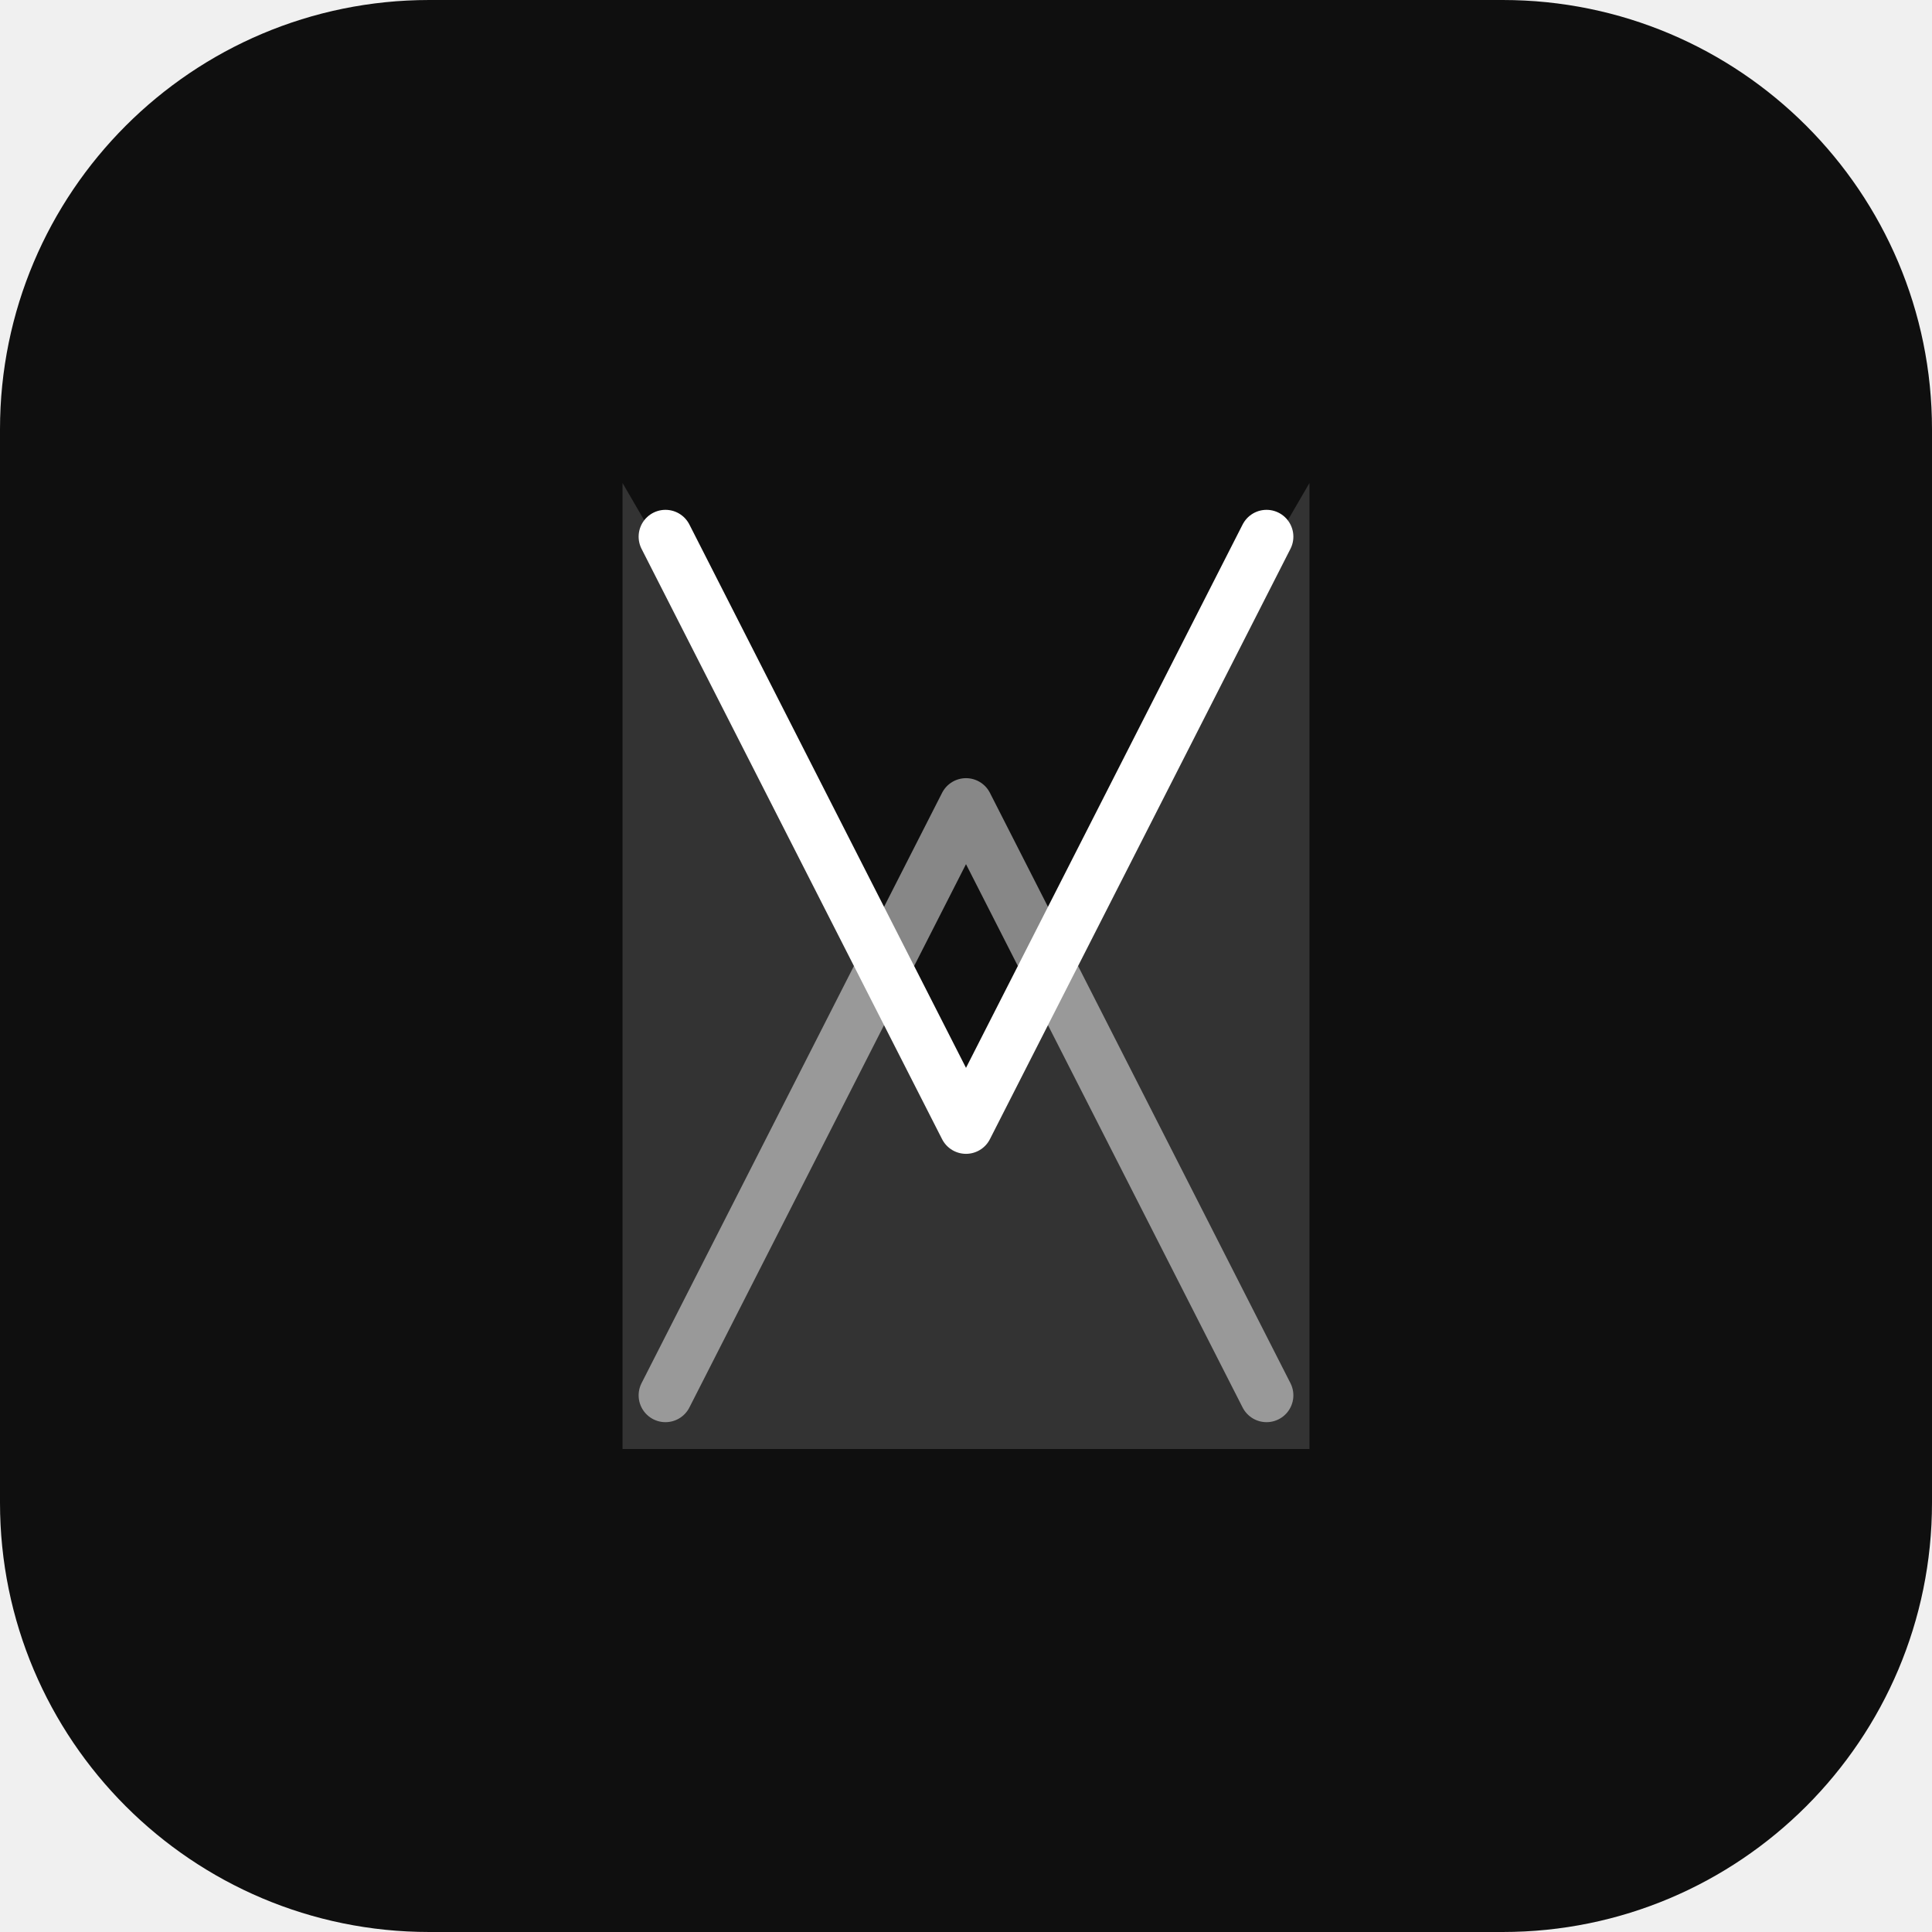
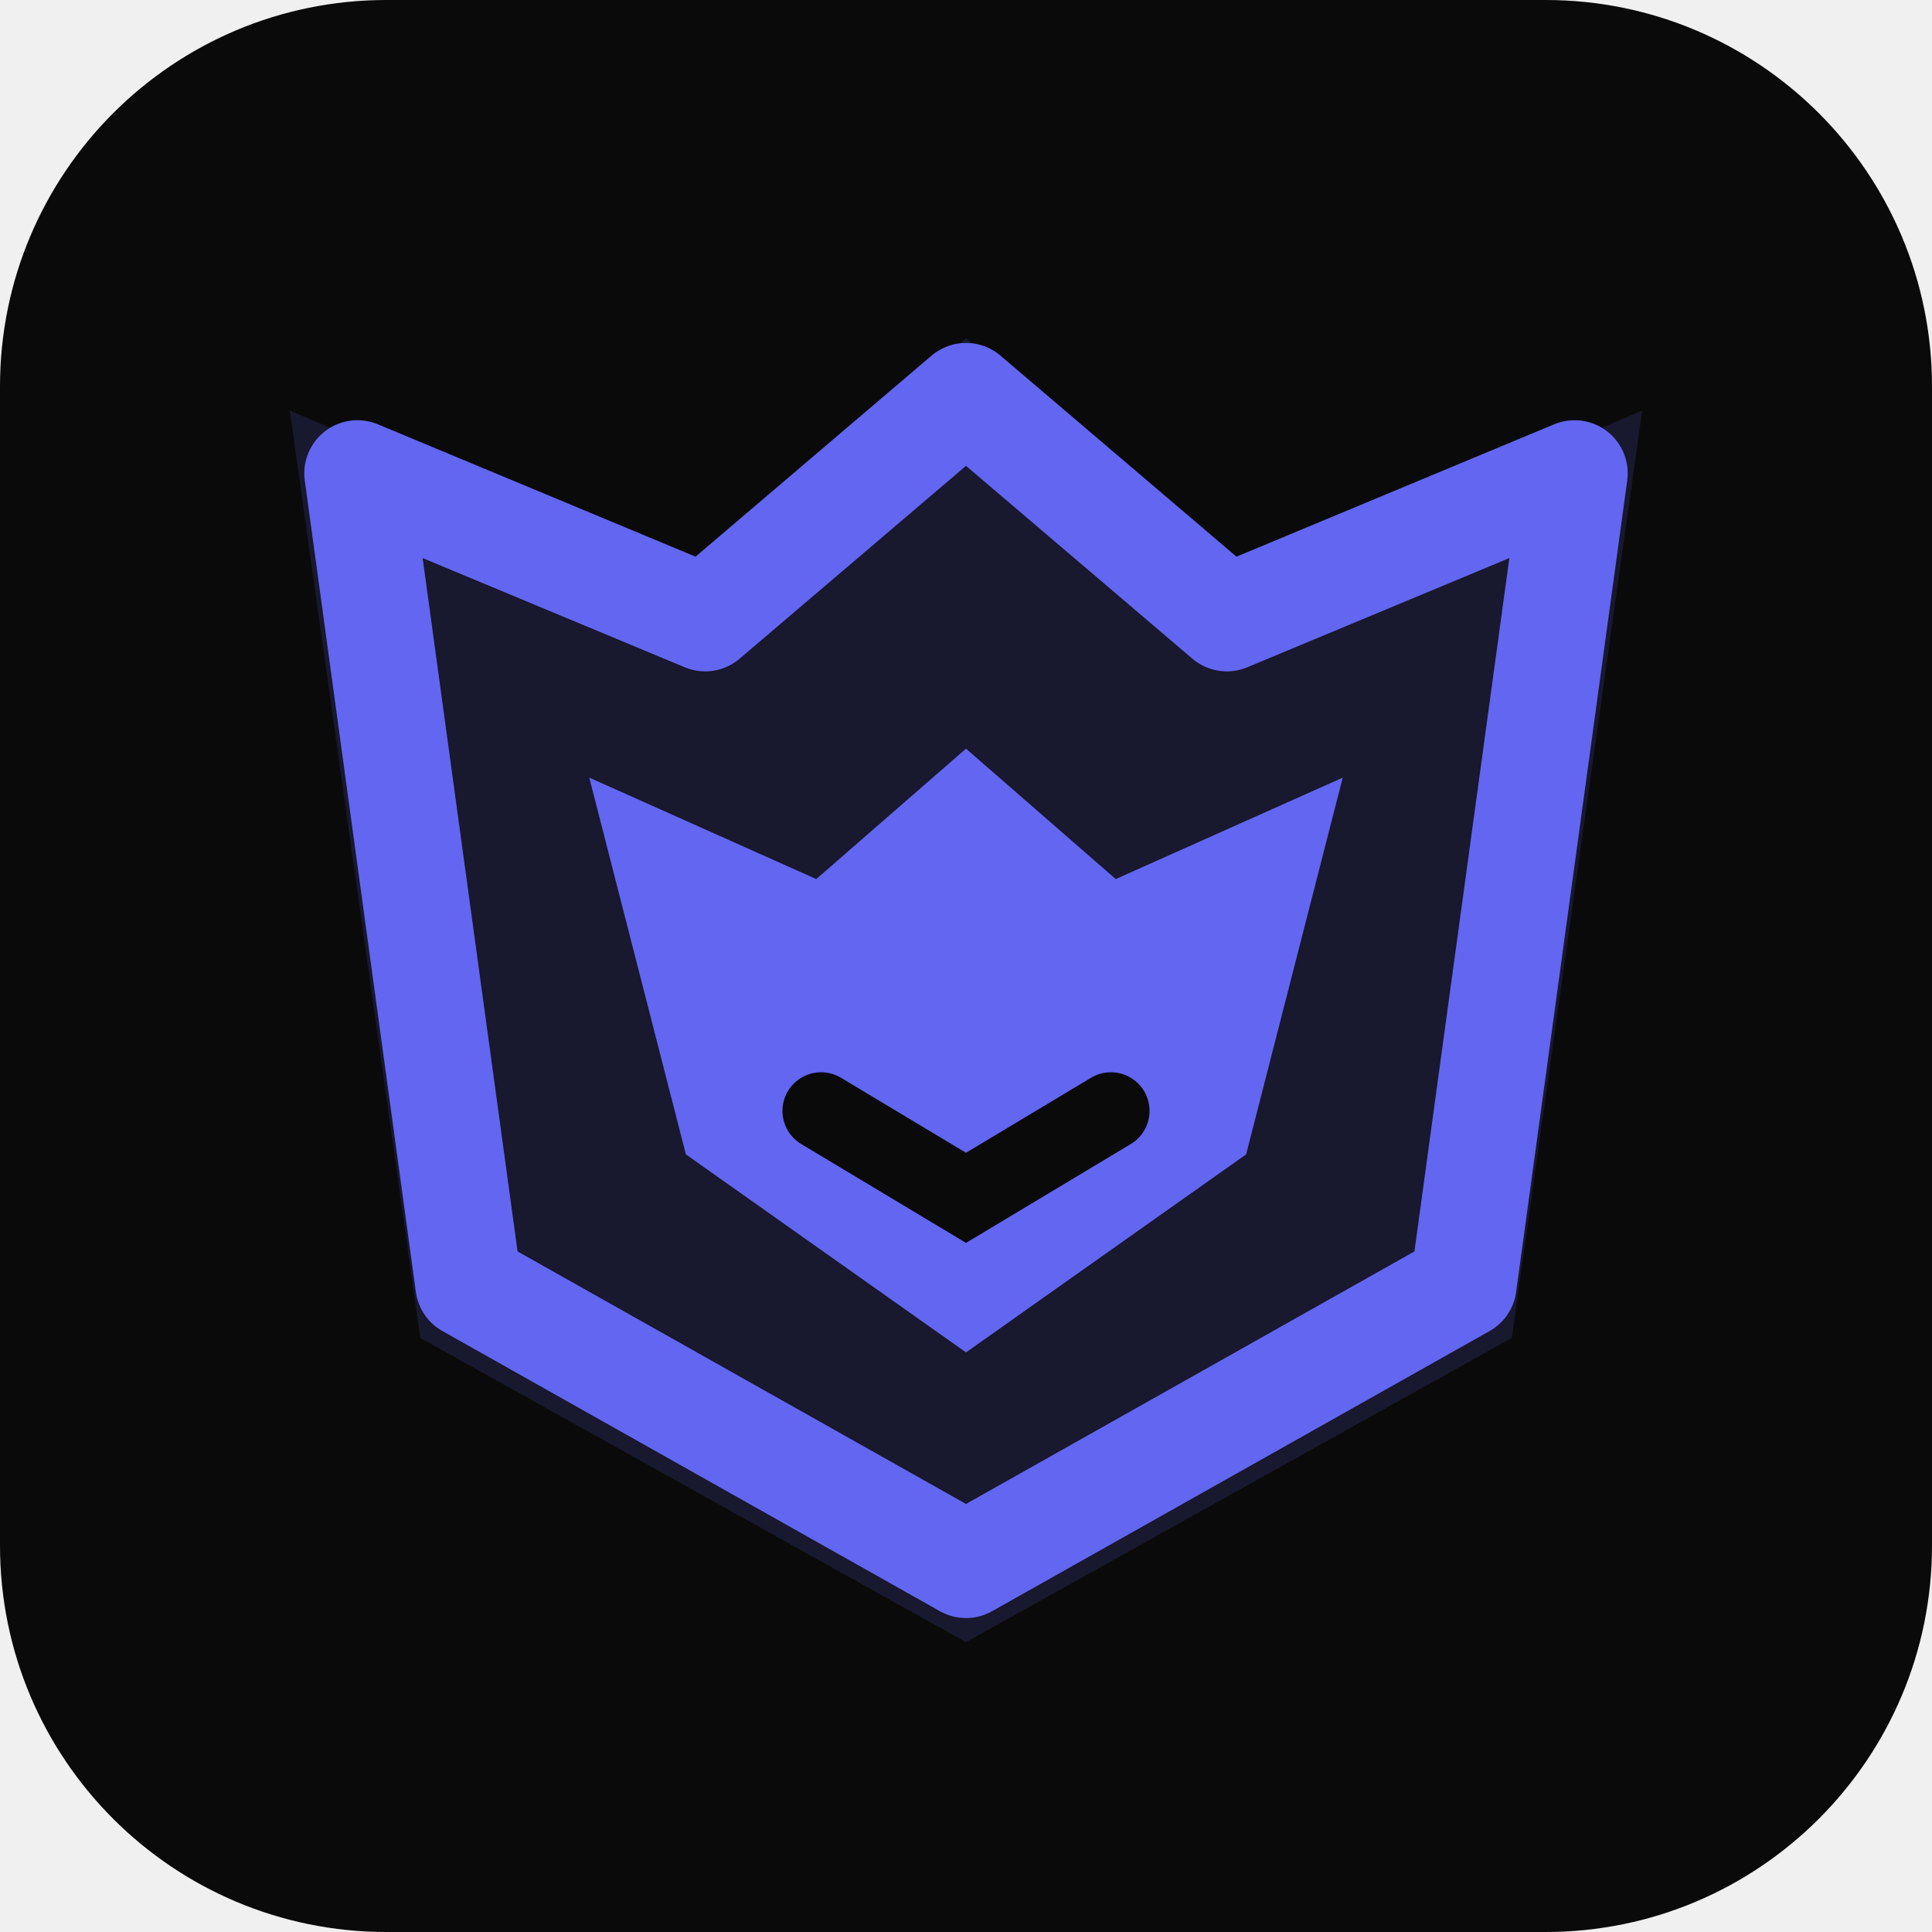
<svg xmlns="http://www.w3.org/2000/svg" width="180" height="180" viewBox="0 0 180 180" fill="none">
-   <rect width="180" height="180" rx="40" fill="#0f0f0f" />
-   <g transform="translate(90,90)">
-     <path d="M-32,-45 L0,10 L32,-45 L32,45 L-32,45 Z" fill="white" opacity="0.15" />
-     <path d="M-28,-40 L0,15 L28,-40" stroke="white" stroke-width="5" stroke-linecap="round" stroke-linejoin="round" fill="none" />
-     <path d="M-28,40 L0,-15 L28,40" stroke="white" stroke-width="5" stroke-linecap="round" stroke-linejoin="round" fill="none" opacity="0.5" />
+   <rect width="180" height="180" rx="36" fill="#0a0a0a" />
+   <g transform="translate(90,90) scale(4.5) translate(-20,-20)">
+     <path d="M6 8.5 14.2 12 20 7l5.8 5L34 8.5l-2.7 19.2L20 34l-11.3-6.3L6 8.5Z" fill="#6366f1" opacity=".16" />
+     <path d="m7.4 9.8 7.2 3 5.4-4.6 5.4 4.6 7.2-3-2.3 16.8L20 32.4 9.7 26.6 7.4 9.8Z" stroke="#6366f1" stroke-width="2.2" stroke-linejoin="round" />
+     <path d="m12.2 16.1 4.7 2.1L20 15.5l3.1 2.7 4.7-2.1-2 7.8L20 28l-5.8-4.1-2-7.8Z" fill="#6366f1" />
+     <path d="m17 23 3 1.8 3-1.8" stroke="#0a0a0a" stroke-width="1.6" stroke-linecap="round" />
  </g>
</svg>
